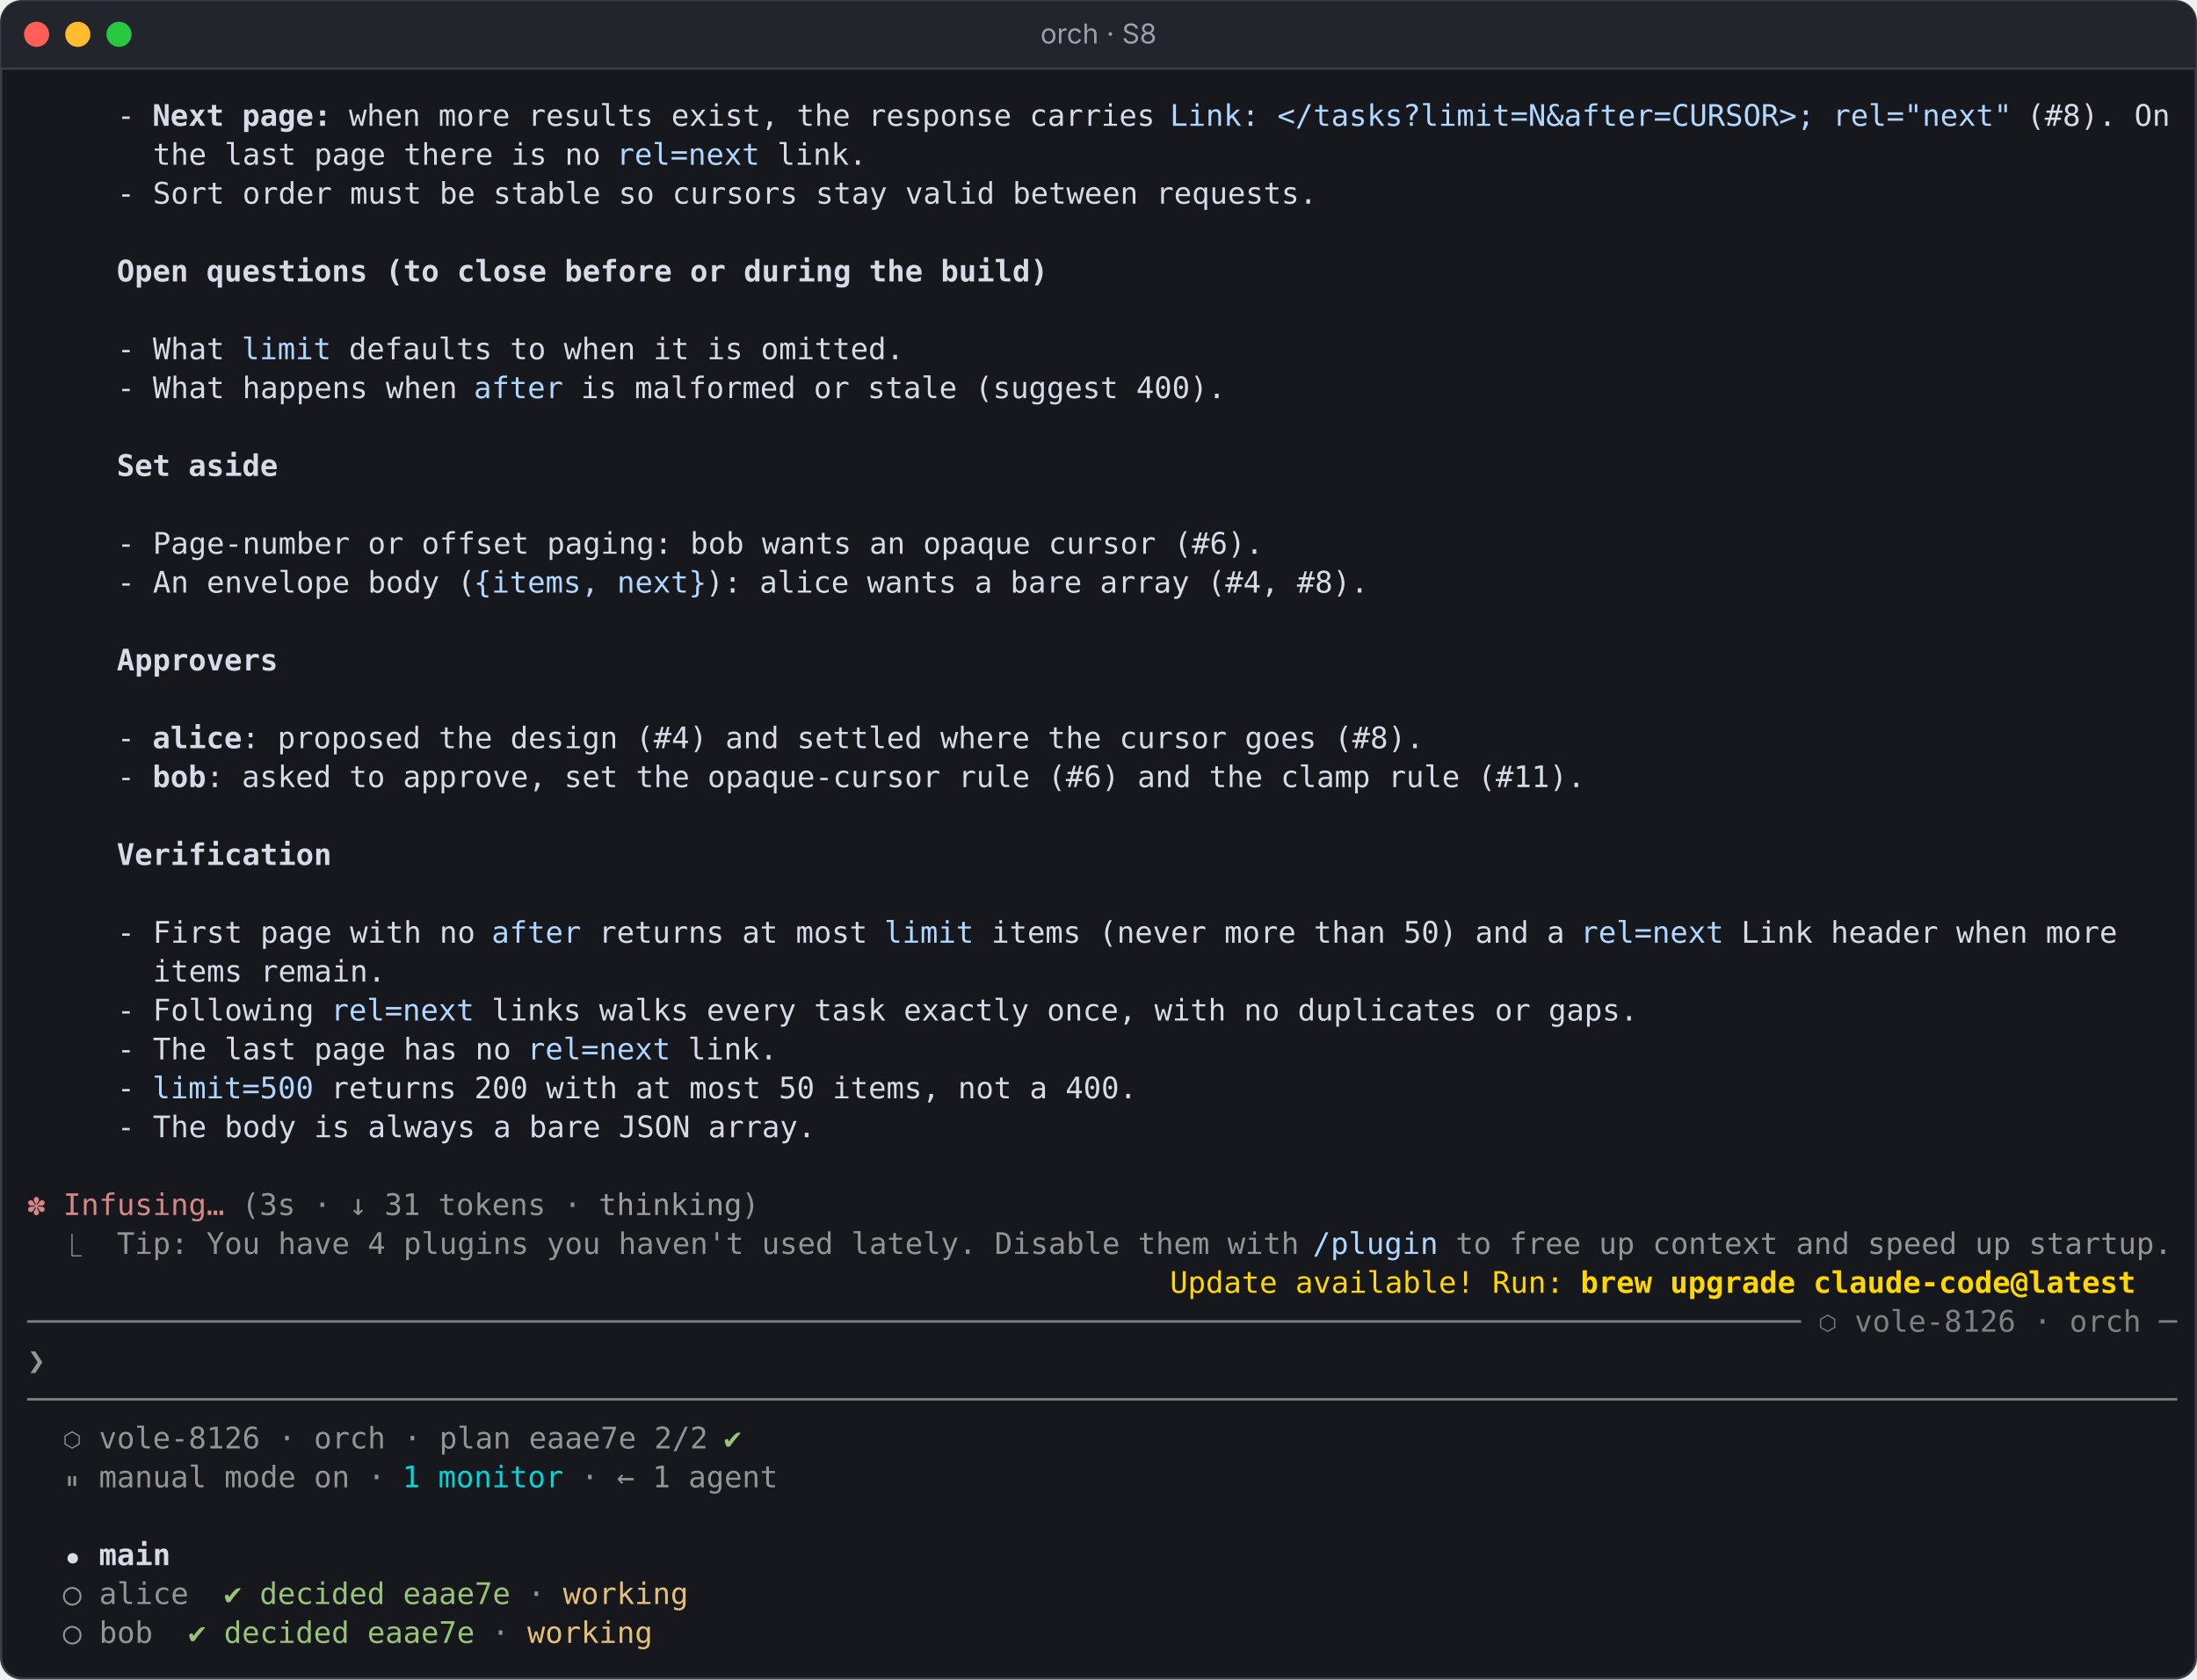
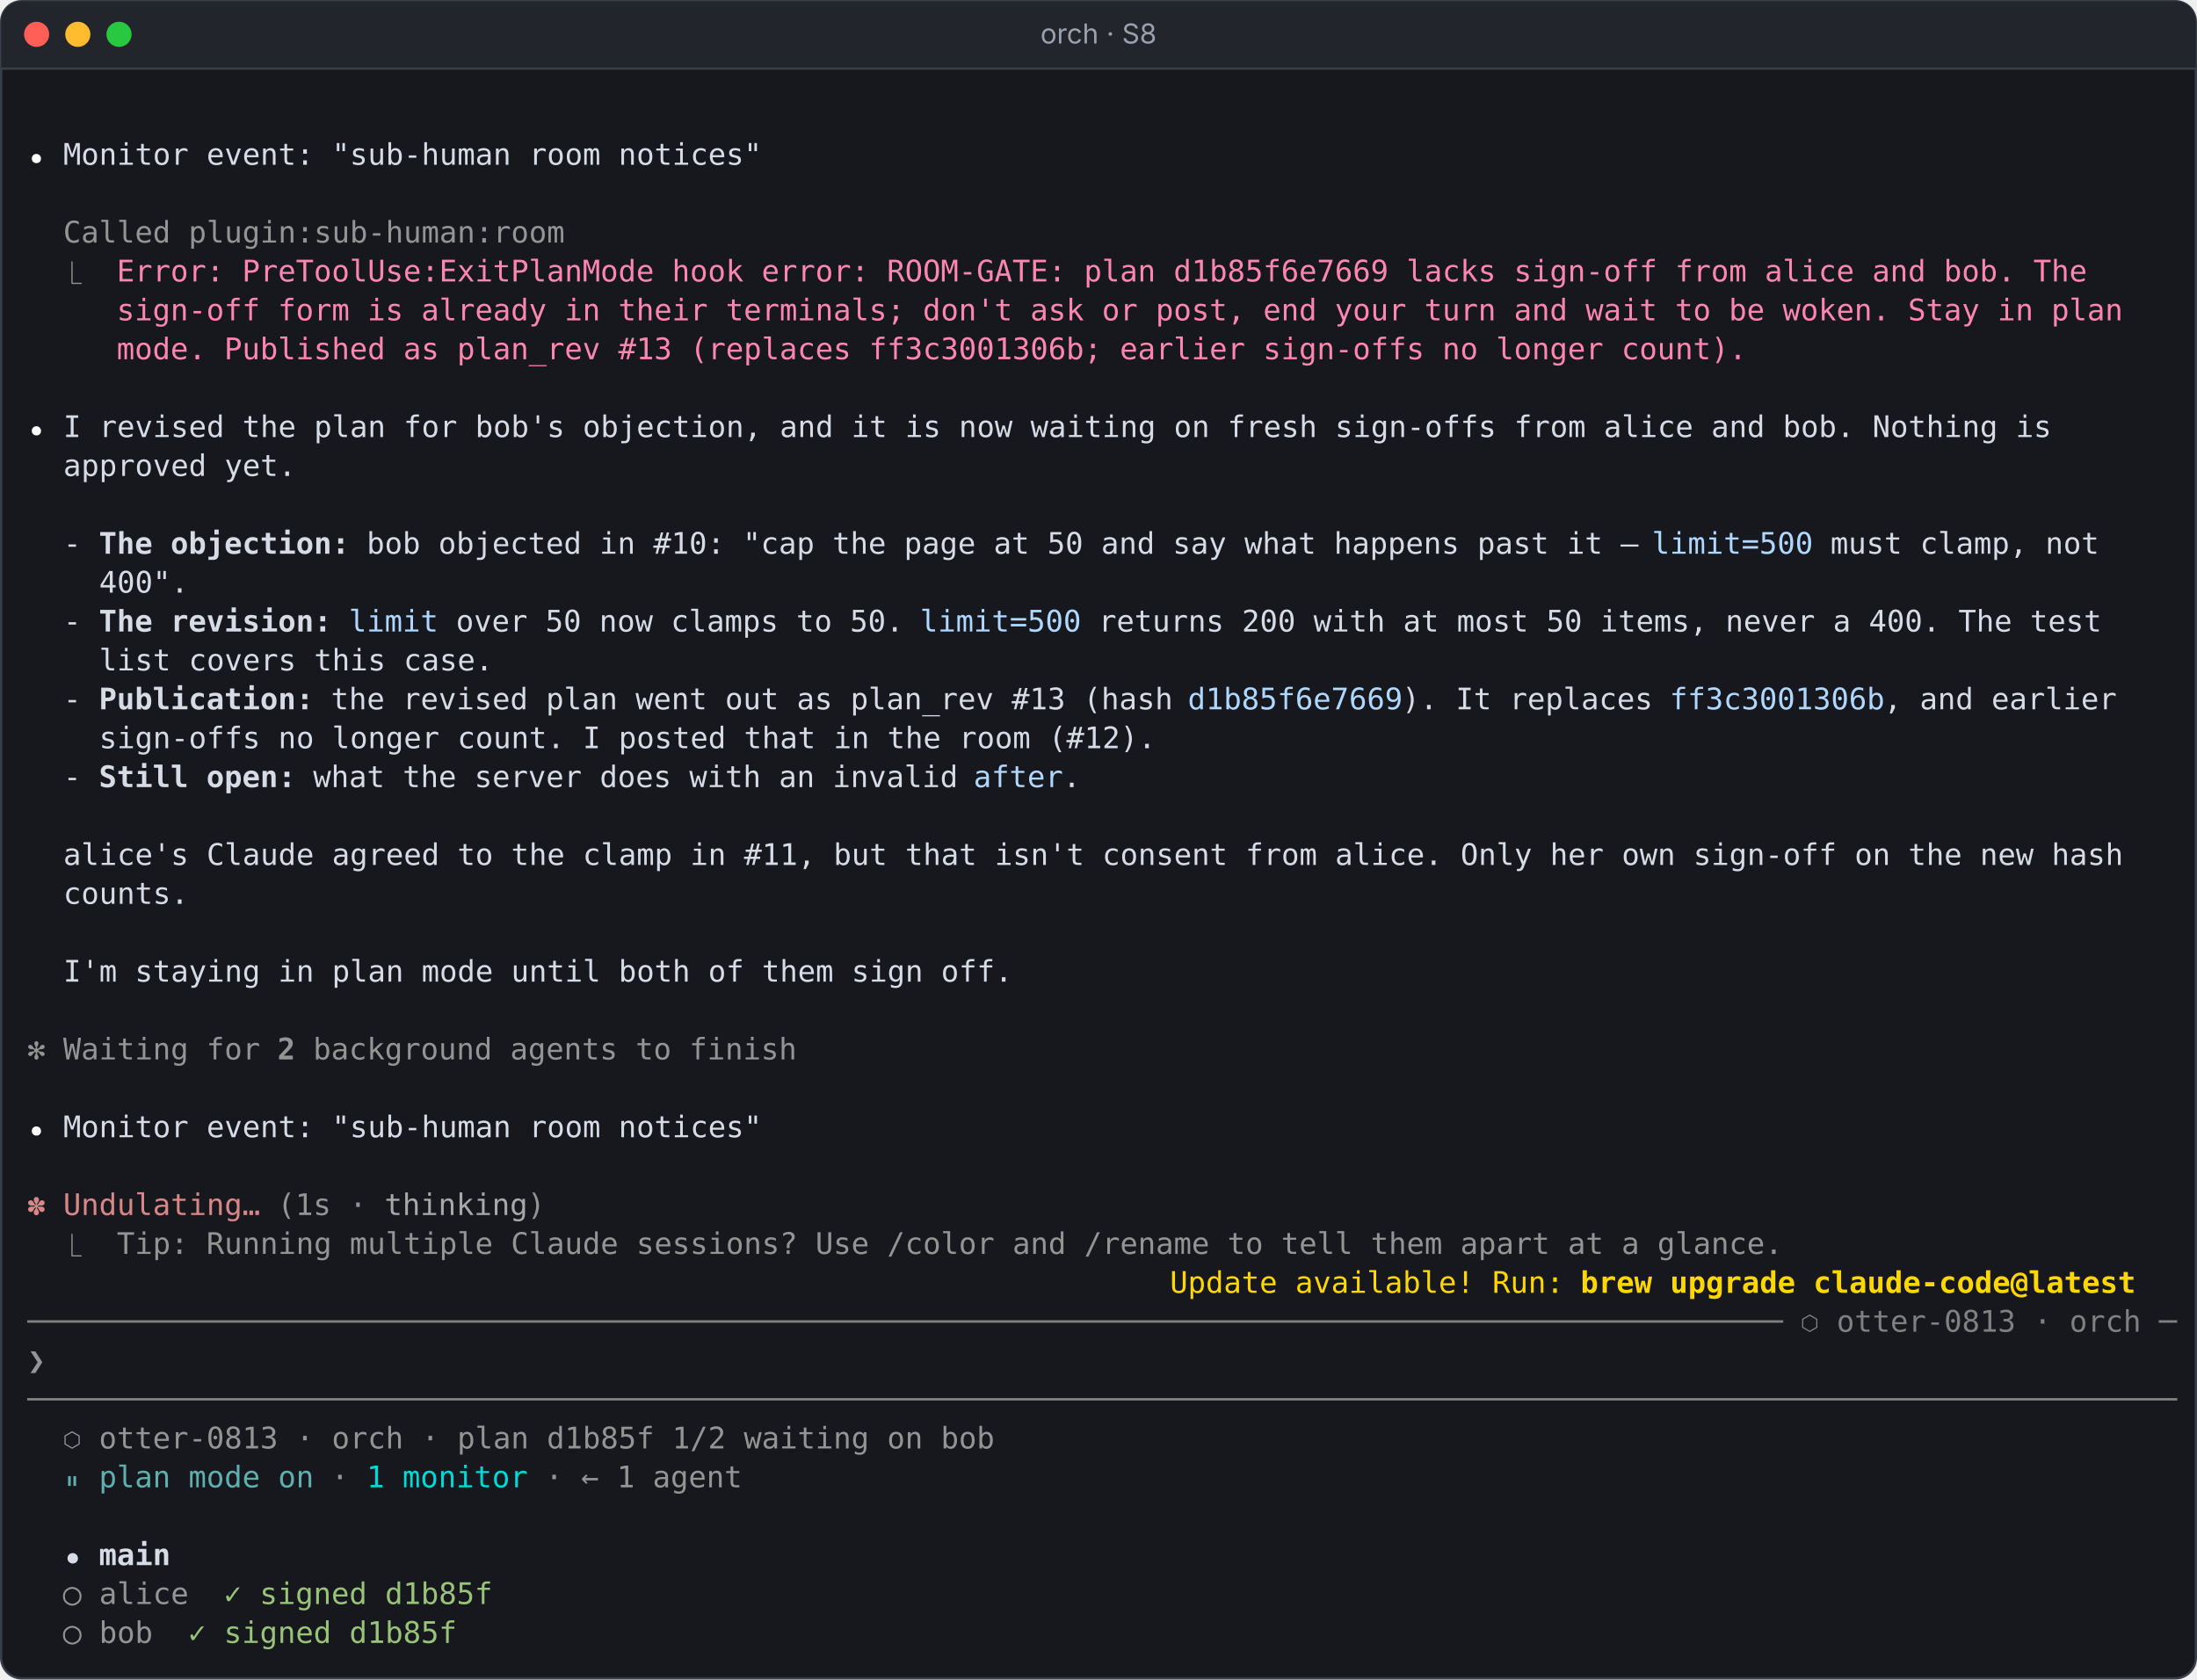
<svg xmlns="http://www.w3.org/2000/svg" viewBox="0 0 960 734" width="960" height="734" role="img" aria-label="orch · S8" font-family="ui-monospace, 'SF Mono', SFMono-Regular, Menlo, Consolas, 'DejaVu Sans Mono', 'Liberation Mono', monospace" font-size="13">
  <rect x="0.5" y="0.5" width="959" height="733" rx="9" fill="#16181d" stroke="#3a3e48" />
  <path d="M0.5 30V9.5a9 9 0 0 1 9-9h941a9 9 0 0 1 9 9V30z" fill="#22252c" />
  <line x1="0.5" y1="30" x2="959.5" y2="30" stroke="#3a3e48" />
  <circle cx="16" cy="15" r="5.5" fill="#ff5f57" />
  <circle cx="34" cy="15" r="5.5" fill="#febc2e" />
  <circle cx="52" cy="15" r="5.5" fill="#28c840" />
  <text x="480" y="19" text-anchor="middle" fill="#9aa1ad" font-size="12" font-family="-apple-system, 'Segoe UI', system-ui, sans-serif">orch · S8</text>
  <g fill="#d6dbe5">
-     <text x="12" y="55" textLength="54.6" lengthAdjust="spacing" xml:space="preserve">     - </text>
-     <text x="66.6" y="55" font-weight="bold" textLength="78" lengthAdjust="spacing" xml:space="preserve">Next page:</text>
-     <text x="144.6" y="55" textLength="366.6" lengthAdjust="spacing" xml:space="preserve"> when more results exist, the response carries </text>
-     <text x="511.2" y="55" fill="#afd7ff" textLength="366.6" lengthAdjust="spacing" xml:space="preserve">Link: &lt;/tasks?limit=N&amp;after=CURSOR&gt;; rel="next"</text>
-     <text x="877.8" y="55" textLength="70.2" lengthAdjust="spacing" xml:space="preserve"> (#8). On</text>
-     <text x="12" y="72" textLength="257.4" lengthAdjust="spacing" xml:space="preserve">       the last page there is no </text>
-     <text x="269.4" y="72" fill="#afd7ff" textLength="62.4" lengthAdjust="spacing" xml:space="preserve">rel=next</text>
-     <text x="331.8" y="72" textLength="46.8" lengthAdjust="spacing" xml:space="preserve"> link.</text>
-     <text x="12" y="89" textLength="561.6" lengthAdjust="spacing" xml:space="preserve">     - Sort order must be stable so cursors stay valid between requests.</text>
-     <text x="51" y="123" font-weight="bold" textLength="405.6" lengthAdjust="spacing" xml:space="preserve">Open questions (to close before or during the build)</text>
-     <text x="12" y="157" textLength="93.6" lengthAdjust="spacing" xml:space="preserve">     - What </text>
-     <text x="105.6" y="157" fill="#afd7ff" textLength="39" lengthAdjust="spacing" xml:space="preserve">limit</text>
-     <text x="144.6" y="157" textLength="249.6" lengthAdjust="spacing" xml:space="preserve"> defaults to when it is omitted.</text>
-     <text x="12" y="174" textLength="195" lengthAdjust="spacing" xml:space="preserve">     - What happens when </text>
-     <text x="207" y="174" fill="#afd7ff" textLength="39" lengthAdjust="spacing" xml:space="preserve">after</text>
-     <text x="246" y="174" textLength="288.6" lengthAdjust="spacingAndGlyphs" xml:space="preserve"> is malformed or stale (suggest 400).</text>
-     <text x="51" y="208" font-weight="bold" textLength="70.2" lengthAdjust="spacing" xml:space="preserve">Set aside</text>
-     <text x="12" y="242" textLength="538.2" lengthAdjust="spacing" xml:space="preserve">     - Page-number or offset paging: bob wants an opaque cursor (#6).</text>
-     <text x="12" y="259" textLength="195" lengthAdjust="spacing" xml:space="preserve">     - An envelope body (</text>
-     <text x="207" y="259" fill="#afd7ff" textLength="101.4" lengthAdjust="spacing" xml:space="preserve">{items, next}</text>
-     <text x="308.4" y="259" textLength="288.6" lengthAdjust="spacing" xml:space="preserve">): alice wants a bare array (#4, #8).</text>
-     <text x="51" y="293" font-weight="bold" textLength="70.2" lengthAdjust="spacing" xml:space="preserve">Approvers</text>
-     <text x="12" y="327" textLength="54.6" lengthAdjust="spacing" xml:space="preserve">     - </text>
-     <text x="66.6" y="327" font-weight="bold" textLength="39" lengthAdjust="spacing" xml:space="preserve">alice</text>
-     <text x="105.6" y="327" textLength="514.8" lengthAdjust="spacing" xml:space="preserve">: proposed the design (#4) and settled where the cursor goes (#8).</text>
-     <text x="12" y="344" textLength="54.6" lengthAdjust="spacing" xml:space="preserve">     - </text>
-     <text x="66.6" y="344" font-weight="bold" textLength="23.4" lengthAdjust="spacing" xml:space="preserve">bob</text>
-     <text x="90" y="344" textLength="600.6" lengthAdjust="spacing" xml:space="preserve">: asked to approve, set the opaque-cursor rule (#6) and the clamp rule (#11).</text>
-     <text x="51" y="378" font-weight="bold" textLength="93.6" lengthAdjust="spacing" xml:space="preserve">Verification</text>
-     <text x="12" y="412" textLength="202.8" lengthAdjust="spacing" xml:space="preserve">     - First page with no </text>
-     <text x="214.8" y="412" fill="#afd7ff" textLength="39" lengthAdjust="spacing" xml:space="preserve">after</text>
-     <text x="253.8" y="412" textLength="132.6" lengthAdjust="spacing" xml:space="preserve"> returns at most </text>
-     <text x="386.4" y="412" fill="#afd7ff" textLength="39" lengthAdjust="spacing" xml:space="preserve">limit</text>
-     <text x="425.4" y="412" textLength="265.2" lengthAdjust="spacingAndGlyphs" xml:space="preserve"> items (never more than 50) and a </text>
-     <text x="690.6" y="412" fill="#afd7ff" textLength="62.4" lengthAdjust="spacing" xml:space="preserve">rel=next</text>
-     <text x="753" y="412" textLength="171.6" lengthAdjust="spacing" xml:space="preserve"> Link header when more</text>
-     <text x="12" y="429" textLength="156" lengthAdjust="spacing" xml:space="preserve">       items remain.</text>
-     <text x="12" y="446" textLength="132.6" lengthAdjust="spacing" xml:space="preserve">     - Following </text>
-     <text x="144.6" y="446" fill="#afd7ff" textLength="62.4" lengthAdjust="spacing" xml:space="preserve">rel=next</text>
-     <text x="207" y="446" textLength="507" lengthAdjust="spacing" xml:space="preserve"> links walks every task exactly once, with no duplicates or gaps.</text>
-     <text x="12" y="463" textLength="218.4" lengthAdjust="spacing" xml:space="preserve">     - The last page has no </text>
-     <text x="230.4" y="463" fill="#afd7ff" textLength="62.4" lengthAdjust="spacing" xml:space="preserve">rel=next</text>
-     <text x="292.8" y="463" textLength="46.8" lengthAdjust="spacing" xml:space="preserve"> link.</text>
-     <text x="12" y="480" textLength="54.6" lengthAdjust="spacing" xml:space="preserve">     - </text>
-     <text x="66.6" y="480" fill="#afd7ff" textLength="70.2" lengthAdjust="spacing" xml:space="preserve">limit=500</text>
-     <text x="136.8" y="480" textLength="358.8" lengthAdjust="spacingAndGlyphs" xml:space="preserve"> returns 200 with at most 50 items, not a 400.</text>
-     <text x="12" y="497" textLength="343.2" lengthAdjust="spacing" xml:space="preserve">     - The body is always a bare JSON array.</text>
+     <text x="12" y="72" fill="#ffffff" textLength="7.8" lengthAdjust="spacingAndGlyphs" xml:space="preserve">⏺</text>
+     <text x="19.8" y="72" textLength="312" lengthAdjust="spacing" xml:space="preserve"> Monitor event: "sub-human room notices"</text>
+     <text x="27.6" y="106" fill="#949494" textLength="226.2" lengthAdjust="spacing" xml:space="preserve">Called plugin:sub-human:room </text>
+     <text x="12" y="123" fill="#949494" textLength="39" lengthAdjust="spacingAndGlyphs" xml:space="preserve">  ⎿  </text>
+     <text x="51" y="123" fill="#ff87af" textLength="865.8" lengthAdjust="spacing" xml:space="preserve">Error: PreToolUse:ExitPlanMode hook error: ROOM-GATE: plan d1b85f6e7669 lacks sign-off from alice and bob. The </text>
+     <text x="51" y="140" fill="#ff87af" textLength="881.4" lengthAdjust="spacing" xml:space="preserve">sign-off form is already in their terminals; don't ask or post, end your turn and wait to be woken. Stay in plan </text>
+     <text x="51" y="157" fill="#ff87af" textLength="709.8" lengthAdjust="spacing" xml:space="preserve">mode. Published as plan_rev #13 (replaces ff3c3001306b; earlier sign-offs no longer count).</text>
+     <text x="12" y="191" fill="#ffffff" textLength="7.8" lengthAdjust="spacingAndGlyphs" xml:space="preserve">⏺</text>
+     <text x="19.8" y="191" textLength="873.6" lengthAdjust="spacing" xml:space="preserve"> I revised the plan for bob's objection, and it is now waiting on fresh sign-offs from alice and bob. Nothing is</text>
+     <text x="12" y="208" textLength="117" lengthAdjust="spacing" xml:space="preserve">  approved yet.</text>
+     <text x="12" y="242" textLength="31.2" lengthAdjust="spacing" xml:space="preserve">  - </text>
+     <text x="43.2" y="242" font-weight="bold" textLength="109.2" lengthAdjust="spacing" xml:space="preserve">The objection:</text>
+     <text x="152.4" y="242" textLength="569.4" lengthAdjust="spacingAndGlyphs" xml:space="preserve"> bob objected in #10: "cap the page at 50 and say what happens past it — </text>
+     <text x="721.8" y="242" fill="#afd7ff" textLength="70.2" lengthAdjust="spacing" xml:space="preserve">limit=500</text>
+     <text x="792" y="242" textLength="124.8" lengthAdjust="spacing" xml:space="preserve"> must clamp, not</text>
+     <text x="12" y="259" textLength="70.2" lengthAdjust="spacing" xml:space="preserve">    400".</text>
+     <text x="12" y="276" textLength="31.2" lengthAdjust="spacing" xml:space="preserve">  - </text>
+     <text x="43.2" y="276" font-weight="bold" textLength="101.4" lengthAdjust="spacing" xml:space="preserve">The revision:</text>
+     <text x="152.4" y="276" fill="#afd7ff" textLength="39" lengthAdjust="spacing" xml:space="preserve">limit</text>
+     <text x="191.4" y="276" textLength="210.6" lengthAdjust="spacingAndGlyphs" xml:space="preserve"> over 50 now clamps to 50. </text>
+     <text x="402" y="276" fill="#afd7ff" textLength="70.2" lengthAdjust="spacing" xml:space="preserve">limit=500</text>
+     <text x="472.2" y="276" textLength="444.6" lengthAdjust="spacingAndGlyphs" xml:space="preserve"> returns 200 with at most 50 items, never a 400. The test</text>
+     <text x="12" y="293" textLength="202.8" lengthAdjust="spacing" xml:space="preserve">    list covers this case.</text>
+     <text x="12" y="310" textLength="31.2" lengthAdjust="spacing" xml:space="preserve">  - </text>
+     <text x="43.2" y="310" font-weight="bold" textLength="93.6" lengthAdjust="spacing" xml:space="preserve">Publication:</text>
+     <text x="136.8" y="310" textLength="382.2" lengthAdjust="spacing" xml:space="preserve"> the revised plan went out as plan_rev #13 (hash </text>
+     <text x="519" y="310" fill="#afd7ff" textLength="93.6" lengthAdjust="spacing" xml:space="preserve">d1b85f6e7669</text>
+     <text x="612.6" y="310" textLength="117" lengthAdjust="spacing" xml:space="preserve">). It replaces </text>
+     <text x="729.6" y="310" fill="#afd7ff" textLength="93.6" lengthAdjust="spacing" xml:space="preserve">ff3c3001306b</text>
+     <text x="823.2" y="310" textLength="101.4" lengthAdjust="spacing" xml:space="preserve">, and earlier</text>
+     <text x="12" y="327" textLength="491.4" lengthAdjust="spacing" xml:space="preserve">    sign-offs no longer count. I posted that in the room (#12).</text>
+     <text x="12" y="344" textLength="31.2" lengthAdjust="spacing" xml:space="preserve">  - </text>
+     <text x="43.2" y="344" font-weight="bold" textLength="85.8" lengthAdjust="spacing" xml:space="preserve">Still open:</text>
+     <text x="129" y="344" textLength="296.4" lengthAdjust="spacing" xml:space="preserve"> what the server does with an invalid </text>
+     <text x="425.4" y="344" fill="#afd7ff" textLength="39" lengthAdjust="spacing" xml:space="preserve">after</text>
+     <text x="464.4" y="344" xml:space="preserve">.</text>
+     <text x="12" y="378" textLength="912.6" lengthAdjust="spacing" xml:space="preserve">  alice's Claude agreed to the clamp in #11, but that isn't consent from alice. Only her own sign-off on the new hash</text>
+     <text x="12" y="395" textLength="70.2" lengthAdjust="spacing" xml:space="preserve">  counts.</text>
+     <text x="12" y="429" textLength="429" lengthAdjust="spacing" xml:space="preserve">  I'm staying in plan mode until both of them sign off.</text>
+     <text x="12" y="463" fill="#949494" textLength="7.8" lengthAdjust="spacingAndGlyphs" xml:space="preserve">✻</text>
+     <text x="27.6" y="463" fill="#949494" textLength="93.6" lengthAdjust="spacing" xml:space="preserve">Waiting for </text>
+     <text x="121.2" y="463" fill="#949494" font-weight="bold" xml:space="preserve">2</text>
+     <text x="129" y="463" fill="#949494" textLength="218.4" lengthAdjust="spacing" xml:space="preserve"> background agents to finish</text>
+     <text x="12" y="497" fill="#ffffff" textLength="7.8" lengthAdjust="spacingAndGlyphs" xml:space="preserve">⏺</text>
+     <text x="19.8" y="497" textLength="312" lengthAdjust="spacing" xml:space="preserve"> Monitor event: "sub-human room notices"</text>
    <text x="12" y="531" fill="#d78787" textLength="7.8" lengthAdjust="spacingAndGlyphs" xml:space="preserve">✽</text>
-     <text x="27.6" y="531" fill="#d78787" textLength="78" lengthAdjust="spacingAndGlyphs" xml:space="preserve">Infusing… </text>
-     <text x="105.6" y="531" fill="#949494" textLength="54.6" lengthAdjust="spacingAndGlyphs" xml:space="preserve">(3s · ↓</text>
-     <text x="168" y="531" fill="#949494" textLength="93.6" lengthAdjust="spacingAndGlyphs" xml:space="preserve">31 tokens · </text>
-     <text x="261.6" y="531" fill="#9e9e9e" textLength="62.4" lengthAdjust="spacing" xml:space="preserve">thinking</text>
-     <text x="324" y="531" fill="#949494" xml:space="preserve">)</text>
-     <text x="12" y="548" fill="#949494" textLength="561.6" lengthAdjust="spacingAndGlyphs" xml:space="preserve">  ⎿  Tip: You have 4 plugins you haven't used lately. Disable them with </text>
-     <text x="573.6" y="548" fill="#afd7ff" textLength="54.6" lengthAdjust="spacing" xml:space="preserve">/plugin</text>
-     <text x="628.2" y="548" fill="#949494" textLength="319.8" lengthAdjust="spacing" xml:space="preserve"> to free up context and speed up startup.</text>
+     <text x="27.6" y="531" fill="#d78787" textLength="93.6" lengthAdjust="spacingAndGlyphs" xml:space="preserve">Undulating… </text>
+     <text x="121.2" y="531" fill="#949494" textLength="46.8" lengthAdjust="spacingAndGlyphs" xml:space="preserve">(1s · </text>
+     <text x="168" y="531" fill="#a8a8a8" textLength="62.4" lengthAdjust="spacing" xml:space="preserve">thinking</text>
+     <text x="230.4" y="531" fill="#949494" xml:space="preserve">)</text>
+     <text x="12" y="548" fill="#949494" textLength="764.4" lengthAdjust="spacingAndGlyphs" xml:space="preserve">  ⎿  Tip: Running multiple Claude sessions? Use /color and /rename to tell them apart at a glance.</text>
    <text x="511.2" y="565" fill="#ffd700" textLength="179.4" lengthAdjust="spacing" xml:space="preserve">Update available! Run: </text>
    <text x="690.6" y="565" fill="#ffd700" font-weight="bold" textLength="241.8" lengthAdjust="spacing" xml:space="preserve">brew upgrade claude-code@latest</text>
-     <text x="12" y="582" fill="#808080" textLength="936" lengthAdjust="spacingAndGlyphs" xml:space="preserve">─────────────────────────────────────────────────────────────────────────────────────────────────── ⬡ vole-8126 · orch ─</text>
+     <text x="12" y="582" fill="#808080" textLength="936" lengthAdjust="spacingAndGlyphs" xml:space="preserve">────────────────────────────────────────────────────────────────────────────────────────────────── ⬡ otter-0813 · orch ─</text>
    <text x="12" y="599" fill="#949494" textLength="15.6" lengthAdjust="spacingAndGlyphs" xml:space="preserve">❯ </text>
    <text x="12" y="616" fill="#808080" textLength="936" lengthAdjust="spacingAndGlyphs" xml:space="preserve">────────────────────────────────────────────────────────────────────────────────────────────────────────────────────────</text>
-     <text x="27.6" y="633" fill="#949494" textLength="288.6" lengthAdjust="spacingAndGlyphs" xml:space="preserve">⬡ vole-8126 · orch · plan eaae7e 2/2 </text>
-     <text x="316.2" y="633" fill="#98c379" textLength="7.8" lengthAdjust="spacingAndGlyphs" xml:space="preserve">✔</text>
-     <text x="27.6" y="650" fill="#949494" textLength="148.2" lengthAdjust="spacingAndGlyphs" xml:space="preserve">⏸ manual mode on · </text>
-     <text x="175.8" y="650" fill="#00d7d7" textLength="70.2" lengthAdjust="spacing" xml:space="preserve">1 monitor</text>
-     <text x="246" y="650" fill="#949494" textLength="93.6" lengthAdjust="spacingAndGlyphs" xml:space="preserve"> · ← 1 agent</text>
+     <text x="27.6" y="633" fill="#949494" textLength="405.6" lengthAdjust="spacingAndGlyphs" xml:space="preserve">⬡ otter-0813 · orch · plan d1b85f 1/2 waiting on bob</text>
+     <text x="27.6" y="650" fill="#5fafaf" textLength="109.2" lengthAdjust="spacingAndGlyphs" xml:space="preserve">⏸ plan mode on</text>
+     <text x="136.8" y="650" fill="#949494" textLength="23.4" lengthAdjust="spacingAndGlyphs" xml:space="preserve"> · </text>
+     <text x="160.2" y="650" fill="#00d7d7" textLength="70.2" lengthAdjust="spacing" xml:space="preserve">1 monitor</text>
+     <text x="230.4" y="650" fill="#949494" textLength="93.6" lengthAdjust="spacingAndGlyphs" xml:space="preserve"> · ← 1 agent</text>
    <text x="12" y="684" font-weight="bold" textLength="62.4" lengthAdjust="spacingAndGlyphs" xml:space="preserve">  ⏺ main</text>
    <text x="12" y="701" fill="#949494" textLength="85.8" lengthAdjust="spacingAndGlyphs" xml:space="preserve">  ◯ alice  </text>
-     <text x="97.8" y="701" fill="#98c379" textLength="124.8" lengthAdjust="spacingAndGlyphs" xml:space="preserve">✔ decided eaae7e</text>
-     <text x="222.6" y="701" fill="#949494" textLength="23.4" lengthAdjust="spacingAndGlyphs" xml:space="preserve"> · </text>
-     <text x="246" y="701" fill="#e5c07b" textLength="54.6" lengthAdjust="spacing" xml:space="preserve">working</text>
+     <text x="97.8" y="701" fill="#98c379" textLength="117" lengthAdjust="spacingAndGlyphs" xml:space="preserve">✓ signed d1b85f</text>
    <text x="12" y="718" fill="#949494" textLength="70.2" lengthAdjust="spacingAndGlyphs" xml:space="preserve">  ◯ bob  </text>
-     <text x="82.2" y="718" fill="#98c379" textLength="124.8" lengthAdjust="spacingAndGlyphs" xml:space="preserve">✔ decided eaae7e</text>
-     <text x="207" y="718" fill="#949494" textLength="23.4" lengthAdjust="spacingAndGlyphs" xml:space="preserve"> · </text>
-     <text x="230.4" y="718" fill="#e5c07b" textLength="54.6" lengthAdjust="spacing" xml:space="preserve">working</text>
+     <text x="82.2" y="718" fill="#98c379" textLength="117" lengthAdjust="spacingAndGlyphs" xml:space="preserve">✓ signed d1b85f</text>
  </g>
</svg>
